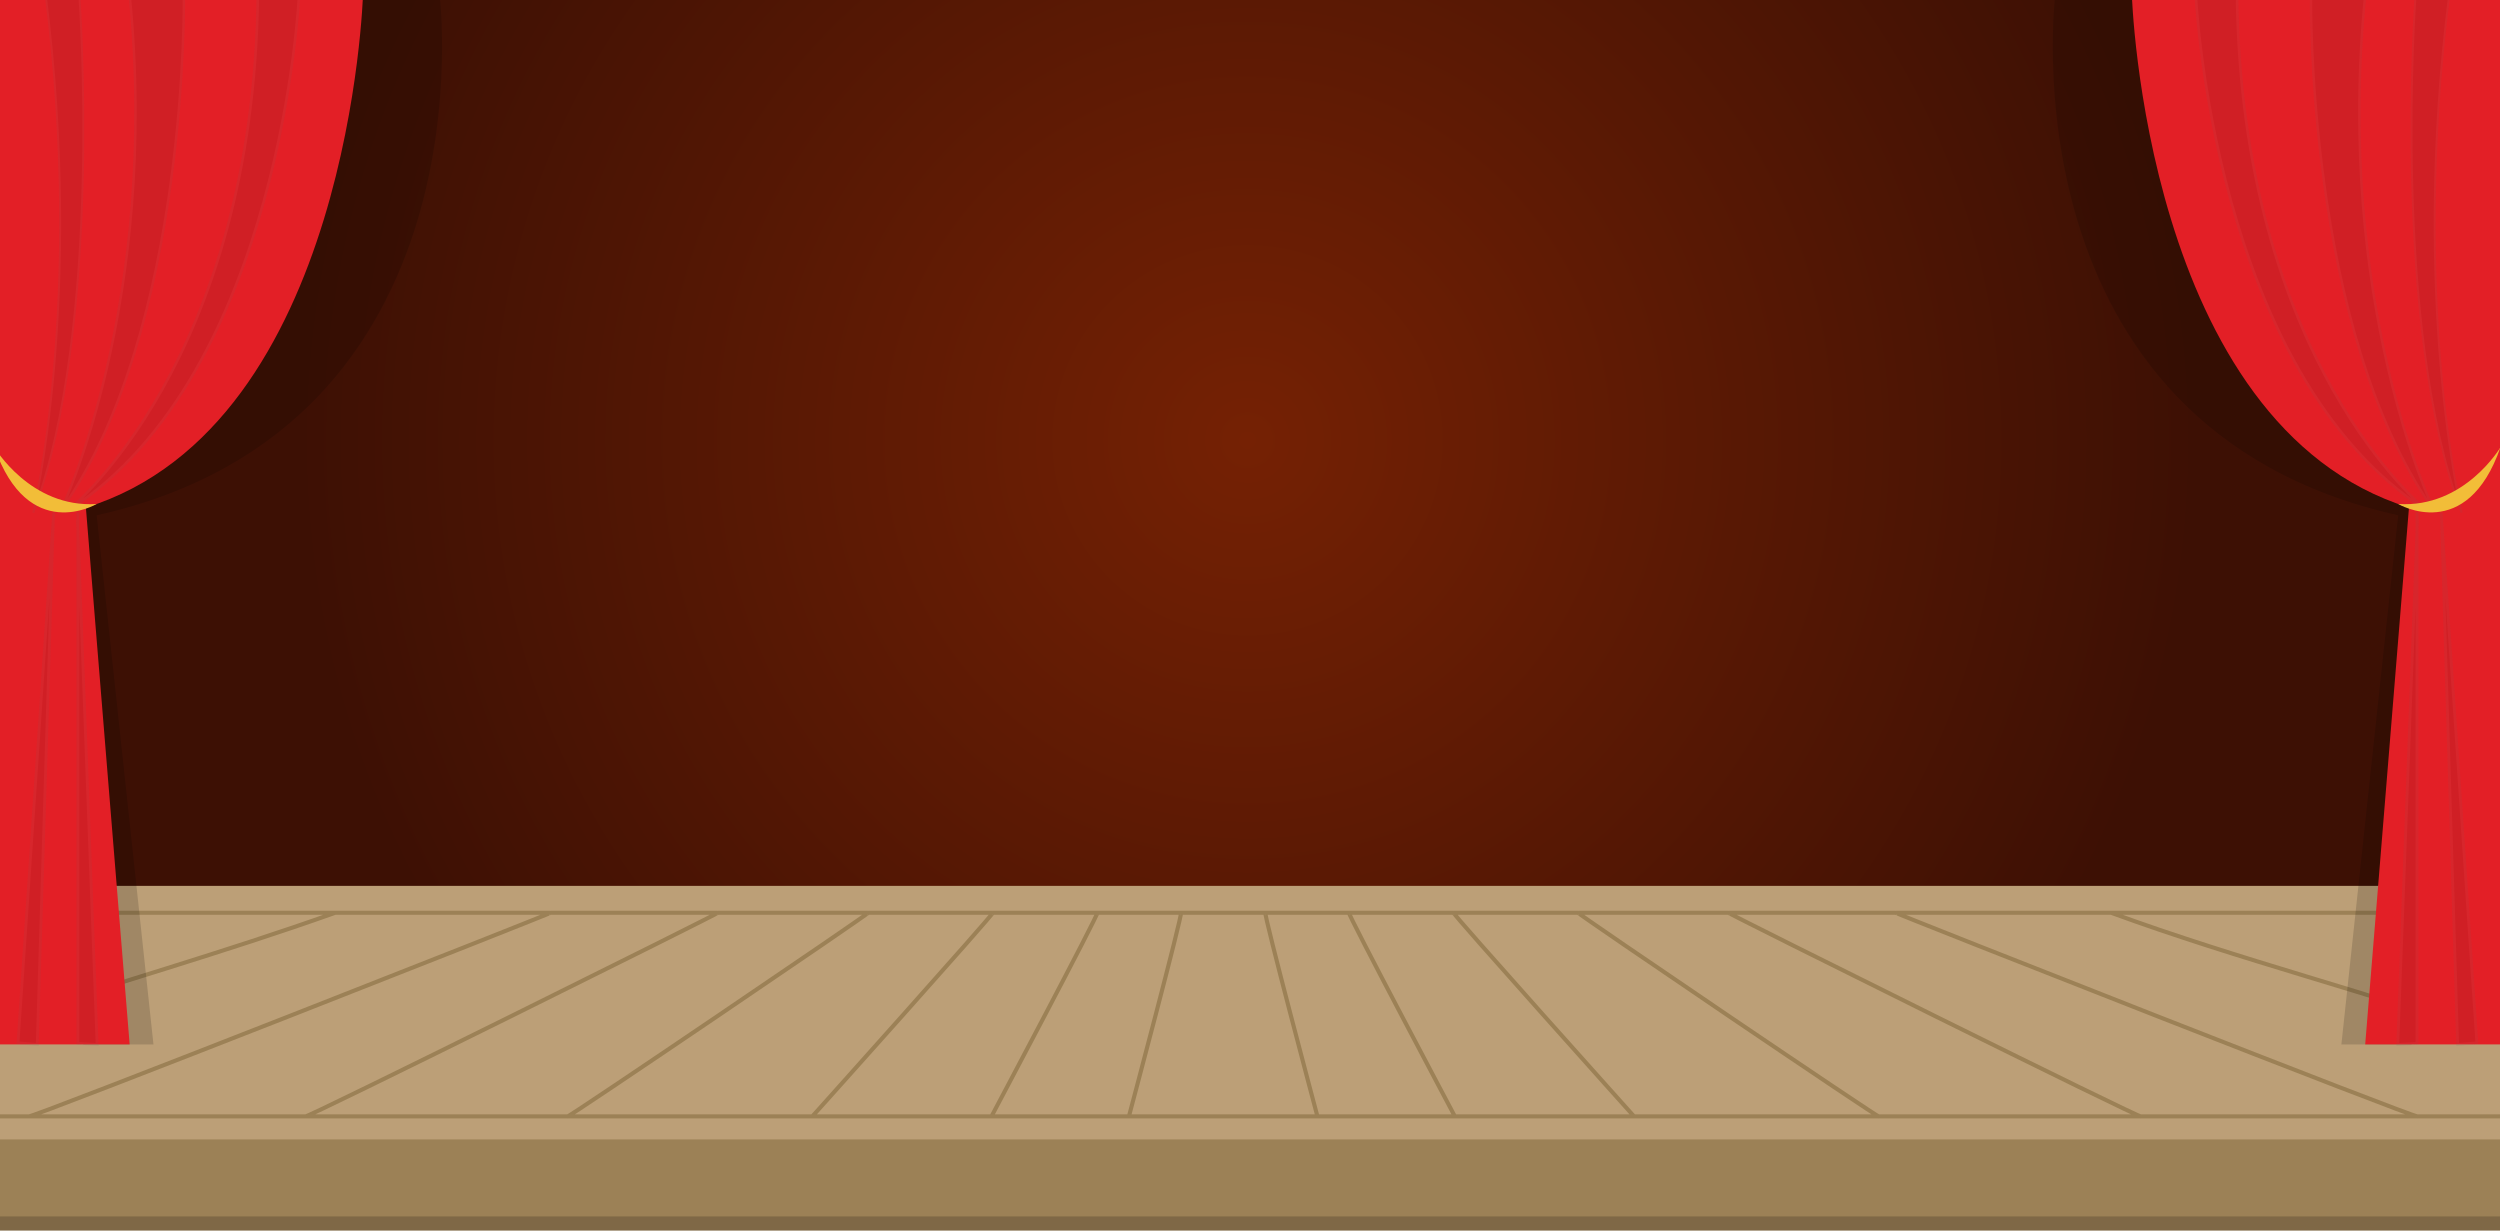
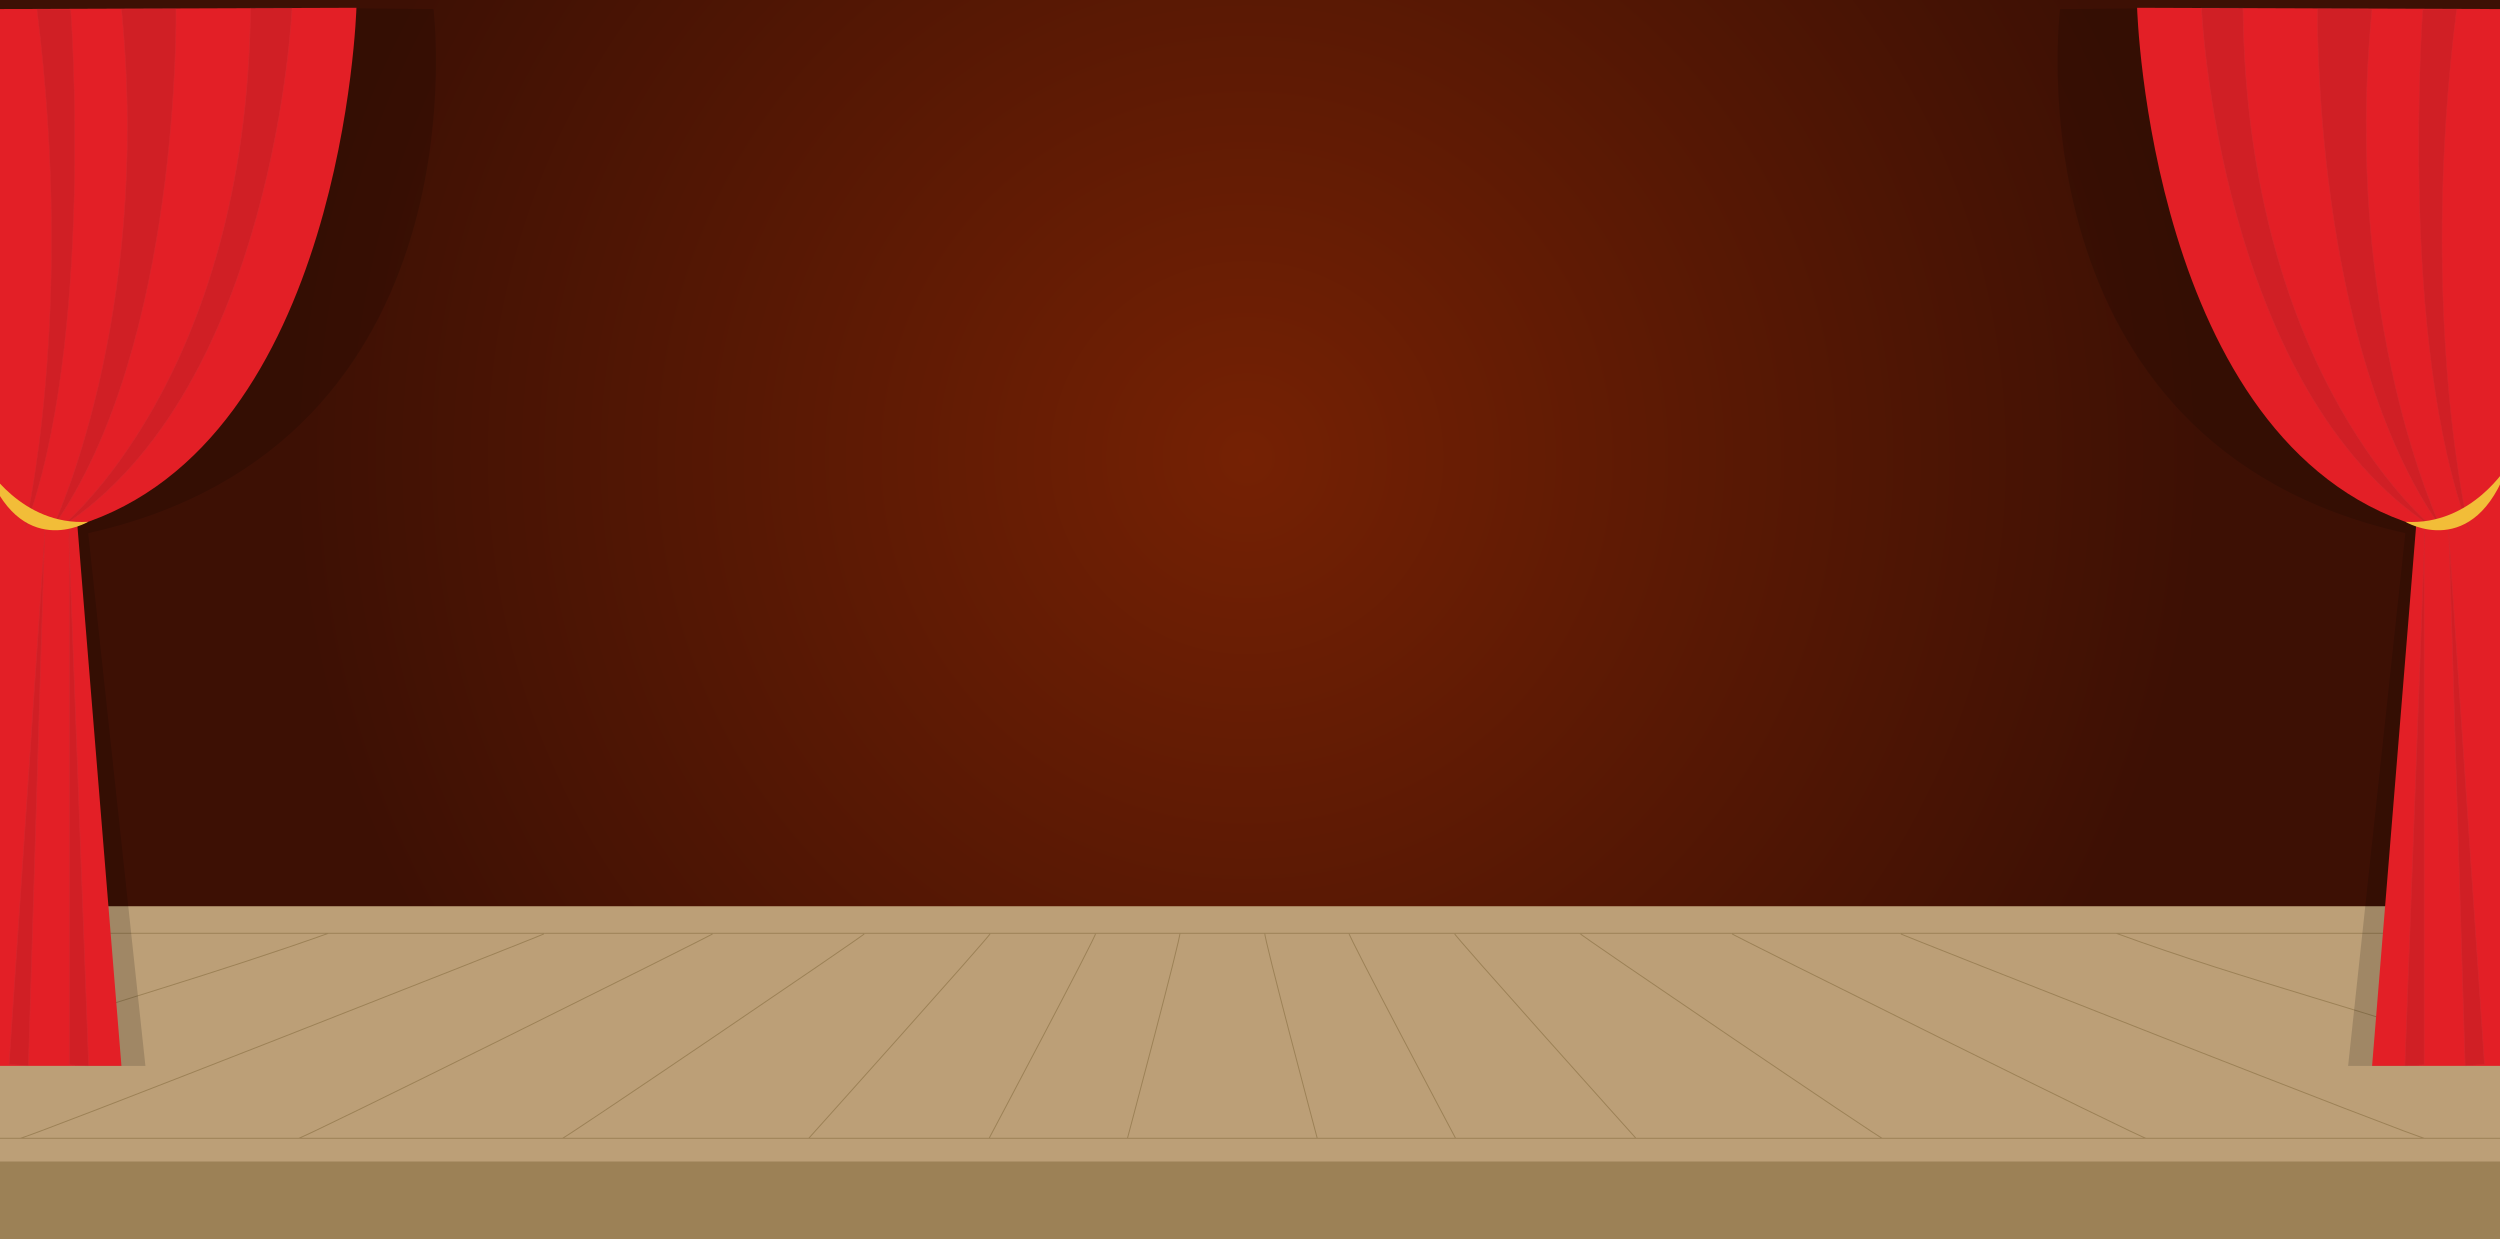
- <svg xmlns="http://www.w3.org/2000/svg" width="609.355" height="299.946" viewBox="0 0 609.355 299.946">
-   <radialGradient id="a" cx="-389.921" cy="797.625" r="231.349" gradientTransform="matrix(1 0 0 -1 694 904.946)" gradientUnits="userSpaceOnUse">
+ <svg xmlns="http://www.w3.org/2000/svg" width="2535" height="1256" viewBox="0 0 2535 1256">
+   <radialGradient id="a" cx="666.338" cy="-99.373" r="968.948" gradientTransform="translate(598 563.446)" gradientUnits="userSpaceOnUse">
    <stop offset="0" stop-color="#752104" />
    <stop offset="1" stop-color="#3D1004" />
  </radialGradient>
-   <path fill="url(#a)" d="M-3.359-4.604h614.875v223.85h-614.875z" />
-   <path fill="#BC9F77" d="M0 215.923h609.355v83.81h-609.355z" />
-   <path fill="#9C8156" d="M0 277.725h609.355v22.008h-609.355z" />
-   <path fill="#7F6846" d="M0 296.494h609.355v3.452h-609.355z" />
-   <path stroke="#9C8156" stroke-miterlimit="10" fill="none" d="M0 222.478h609.355M609.355 272.106h-609.355M287.844 222.478c.535 0-12.678 49.629-12.678 49.629M267.463 222.478c.535 0-25.795 49.629-25.795 49.629M241.982 222.478c.535 0-43.982 49.629-43.982 49.629M211.629 222.478c.543 0-74.246 50.711-73.275 49.629M174.985 222.478c.543 0-101.504 50.711-100.534 49.629M134.214 222.478c.543 0-128.185 50.711-127.214 49.629M81.699 222.478c-26.699 9.522-54.699 17.522-82.869 26.757M308.435 222.478c-.535 0 12.678 49.629 12.678 49.629M328.815 222.478c-.535 0 25.795 49.629 25.795 49.629M354.296 222.478c-.535 0 43.982 49.629 43.982 49.629M384.649 222.478c-.543 0 74.246 50.711 73.275 49.629M421.293 222.478c-.543 0 101.504 50.711 100.534 49.629M462.064 222.478c-.543 0 128.185 50.711 127.214 49.629M514.58 222.478c31.42 11.522 63.42 19.522 95.65 30.845" />
-   <path opacity=".15" enable-background="new" d="M500.954-1.279s-13.218 105.294 83.593 126.872l-13.856 128.995h17.101l12.201-167.899-64.803-88.291-34.236.323z" />
-   <path fill="#E31F26" d="M519.607-1.602s3.014 105.23 67.561 125.326l-10.67 130.847h32.979v-255.85l-89.87-.323z" />
-   <path opacity=".1" fill="#1D1C1A" stroke="#636463" stroke-width=".645" stroke-miterlimit="10" enable-background="new" d="M535.19-1.602s4.022 92.336 56.202 125.941c0 0-45.244-36.001-46.148-125.941h-10.054z" />
-   <path opacity=".1" fill="#1D1C1A" stroke="#636463" stroke-width=".604" stroke-miterlimit="10" enable-background="new" d="M563.292-1.444s-1.334 81.545 29.911 125.784c0 0-24.182-50.475-16.704-125.619l-13.207-.165z" />
-   <path opacity=".1" fill="#1D1C1A" stroke="#636463" stroke-width=".483" stroke-miterlimit="10" enable-background="new" d="M588.774-1.113s-5.903 80.316 11.218 126.075c0 0-12.487-51.726-3.014-126.285l-8.204.21z" />
-   <path fill="#F2BD38" d="M609.478 108.997s-8.749 14.889-24.931 13.847c0 0 16.674 9.919 24.931-13.847z" />
-   <path opacity=".1" fill="#1D1C1A" stroke="#636463" stroke-width=".699" stroke-miterlimit="10" enable-background="new" d="M589.214 126.697l-4.779 127.896 4.684-.279v-129.483M595.12 126.743l3.908 127.845 4.679-.414-8.712-129.292" />
-   <path opacity=".15" enable-background="new" d="M107.147-1.279s13.218 105.294-83.593 126.872l13.856 128.995h-17.101l-12.201-167.9 64.802-88.29 34.237.323z" />
-   <path fill="#E31F26" d="M88.494-1.602s-3.014 105.23-67.561 125.326l10.67 130.847h-32.98v-255.85l89.871-.323z" />
-   <path opacity=".1" fill="#1D1C1A" stroke="#636463" stroke-width=".645" stroke-miterlimit="10" enable-background="new" d="M72.911-1.602s-4.022 92.336-56.202 125.941c0 0 45.244-36.001 46.148-125.941h10.054z" />
-   <path opacity=".1" fill="#1D1C1A" stroke="#636463" stroke-width=".604" stroke-miterlimit="10" enable-background="new" d="M44.81-1.444s1.334 81.545-29.911 125.784c0 0 24.182-50.475 16.704-125.619l13.207-.165z" />
-   <path opacity=".1" fill="#1D1C1A" stroke="#636463" stroke-width=".483" stroke-miterlimit="10" enable-background="new" d="M19.327-1.113s5.903 80.316-11.218 126.075c0 0 12.487-51.726 3.014-126.285l8.204.21z" />
-   <path fill="#F2BD38" d="M-1.377 108.997s8.749 14.889 24.931 13.847c0 0-16.674 9.919-24.931-13.847z" />
-   <path opacity=".1" fill="#1D1C1A" stroke="#636463" stroke-width=".699" stroke-miterlimit="10" enable-background="new" d="M18.887 126.697l4.779 127.896-4.684-.279v-129.483M12.981 126.743l-3.908 127.845-4.679-.414 8.712-129.292" />
+   <path fill="url(#a)" d="M-23.285-4.696h2575.247v937.539h-2575.247v-937.539z" />
+   <path fill="#BC9F77" d="M-9.217 918.925h2552.128v351.017h-2552.128v-351.017z" />
+   <path fill="#9C8156" d="M-9.217 1177.766h2552.128v92.175h-2552.128v-92.175z" />
+   <path fill="#7F6846" d="M-9.217 1256.375h2552.128v14.458h-2552.128v-14.458z" />
+   <path stroke="#9C8156" stroke-miterlimit="10" d="M-9.217 946.378h2552.128m0 207.855h-2552.128m1205.561-207.855c2.241 0-53.099 207.858-53.099 207.858m-32.261-207.858c2.241 0-108.036 207.858-108.036 207.858m1.315-207.858c2.241 0-184.207 207.858-184.207 207.858m57.081-207.858c2.274 0-310.96 212.39-306.894 207.858m153.42-207.858c2.274 0-425.124 212.39-421.061 207.858m250.302-207.858c2.274 0-536.87 212.39-532.803 207.858m312.858-207.858c-111.822 39.88-229.093 73.386-347.076 112.065m1296.701-112.065c-2.241 0 53.099 207.858 53.099 207.858m32.258-207.858c-2.241 0 108.036 207.858 108.036 207.858m-1.316-207.858c-2.241 0 184.207 207.858 184.207 207.858m-57.081-207.858c-2.274 0 310.96 212.39 306.894 207.858m-153.42-207.858c-2.274 0 425.124 212.39 421.061 207.858m-250.302-207.858c-2.274 0 536.87 212.39 532.803 207.858m-312.853-207.858c131.594 48.257 265.618 81.763 400.605 129.186" fill="none" />
+   <path opacity=".15" enable-background="new" d="M2088.901 9.229s-55.36 440.997 350.108 531.371l-58.032 540.263h71.623l51.101-703.202-271.411-369.784-143.389 1.352z" />
+   <path fill="#E31F26" d="M2167.024 7.877s12.623 440.729 282.962 524.896l-44.688 548.019h138.124v-1071.563l-376.398-1.352z" />
+   <path opacity=".1" fill="#1D1C1A" stroke="#636463" stroke-width=".645" stroke-miterlimit="10" enable-background="new" d="M2232.29 7.877s16.845 386.726 235.388 527.472c0 0-189.493-150.781-193.279-527.472h-42.109z" />
+   <path opacity=".1" fill="#1D1C1A" stroke="#636463" stroke-width=".604" stroke-miterlimit="10" enable-background="new" d="M2349.988 8.538s-5.587 341.53 125.275 526.814c0 0-101.28-211.402-69.96-526.123l-55.315-.691z" />
+   <path opacity=".1" fill="#1D1C1A" stroke="#636463" stroke-width=".483" stroke-miterlimit="10" enable-background="new" d="M2456.713 9.925s-24.723 336.383 46.984 528.033c0 0-52.299-216.641-12.623-528.912l-34.361.879z" />
+   <path fill="#F2BD38" d="M2543.426 471.092s-36.643 62.359-104.417 57.995c0 0 69.835 41.543 104.417-57.995z" />
+   <path opacity=".1" fill="#1D1C1A" stroke="#636463" stroke-width=".699" stroke-miterlimit="10" enable-background="new" d="M2458.555 545.224l-20.016 535.66 19.618-1.168v-542.307m25.134 8.008l16.368 535.446 19.597-1.734-36.488-541.507" />
+   <path opacity=".15" enable-background="new" d="M439.541 9.229s55.36 440.997-350.108 531.371l58.032 540.263h-71.623l-51.101-703.206 271.407-369.78 143.393 1.352z" />
+   <path fill="#E31F26" d="M361.418 7.877s-12.623 440.729-282.962 524.896l44.689 548.019h-138.129v-1071.563l376.402-1.352z" />
+   <path opacity=".1" fill="#1D1C1A" stroke="#636463" stroke-width=".645" stroke-miterlimit="10" enable-background="new" d="M296.152 7.877s-16.845 386.726-235.388 527.472c0 0 189.493-150.781 193.279-527.472h42.109z" />
+   <path opacity=".1" fill="#1D1C1A" stroke="#636463" stroke-width=".604" stroke-miterlimit="10" enable-background="new" d="M178.458 8.538s5.587 341.53-125.275 526.814c0 0 101.28-211.402 69.96-526.123l55.315-.691z" />
+   <path opacity=".1" fill="#1D1C1A" stroke="#636463" stroke-width=".483" stroke-miterlimit="10" enable-background="new" d="M71.729 9.925s24.723 336.383-46.984 528.033c0 0 52.299-216.641 12.623-528.912.001-.001 34.361.879 34.361.879z" />
+   <path fill="#F2BD38" d="M-14.984 471.092s36.643 62.359 104.417 57.995c0 0-69.835 41.543-104.417-57.995z" />
+   <path opacity=".1" fill="#1D1C1A" stroke="#636463" stroke-width=".699" stroke-miterlimit="10" enable-background="new" d="M69.887 545.224l20.016 535.66-19.618-1.168v-542.307m-25.134 8.008l-16.368 535.446-19.597-1.734 36.488-541.507" />
</svg>
